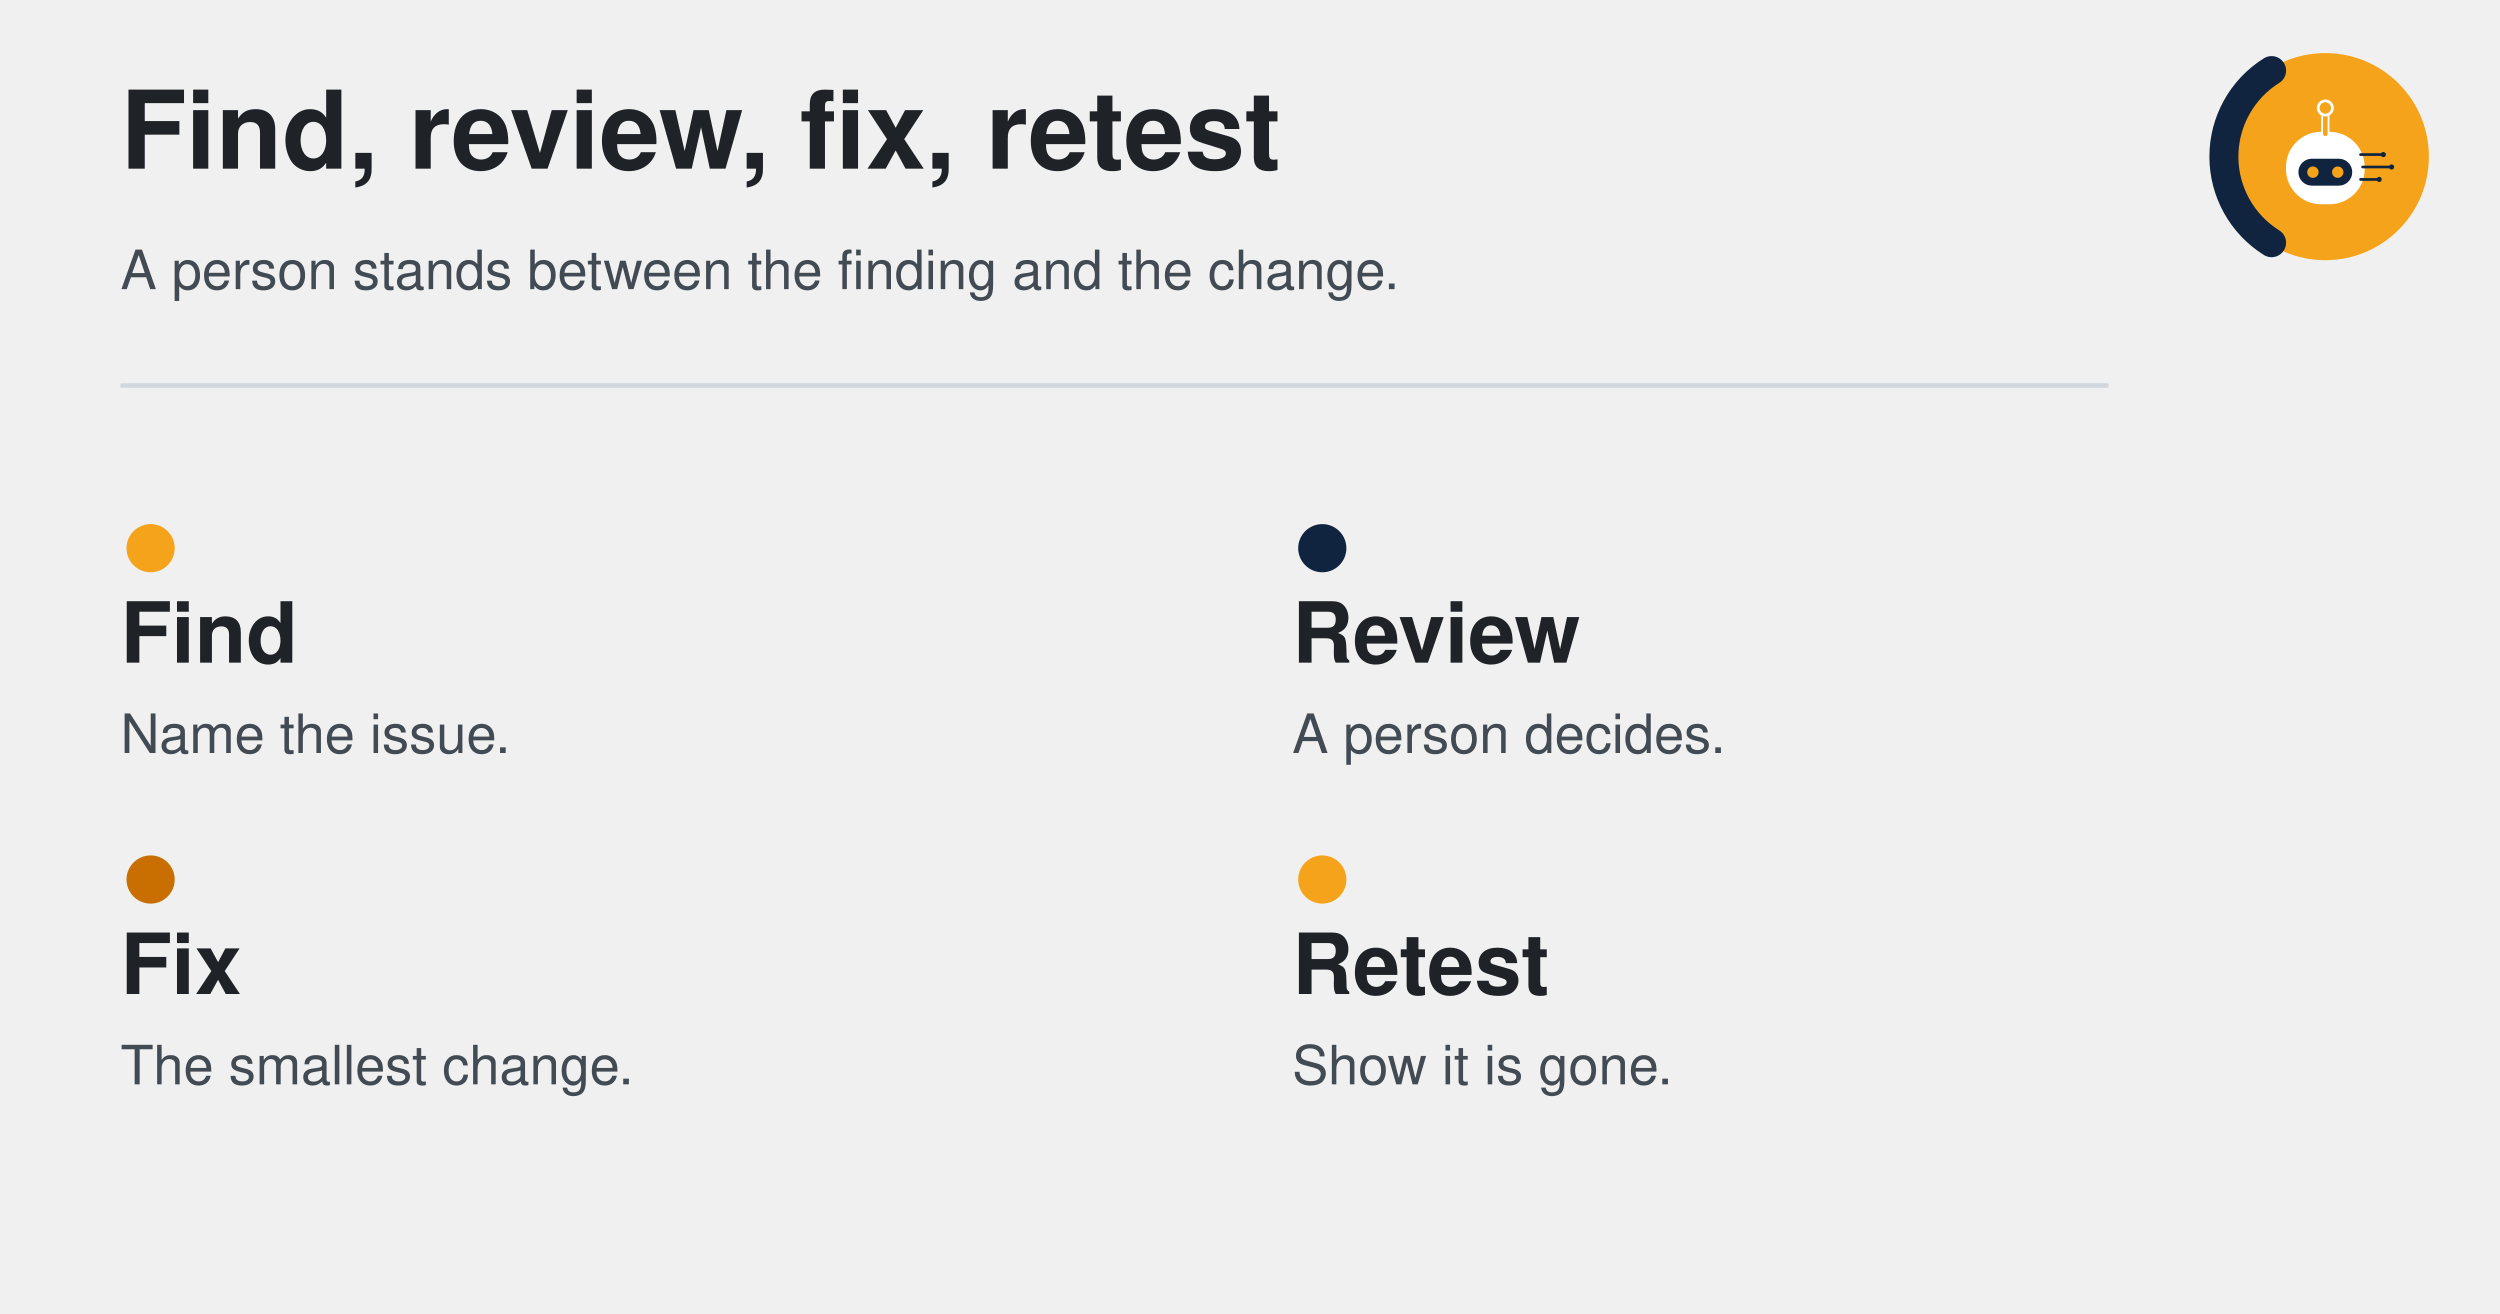
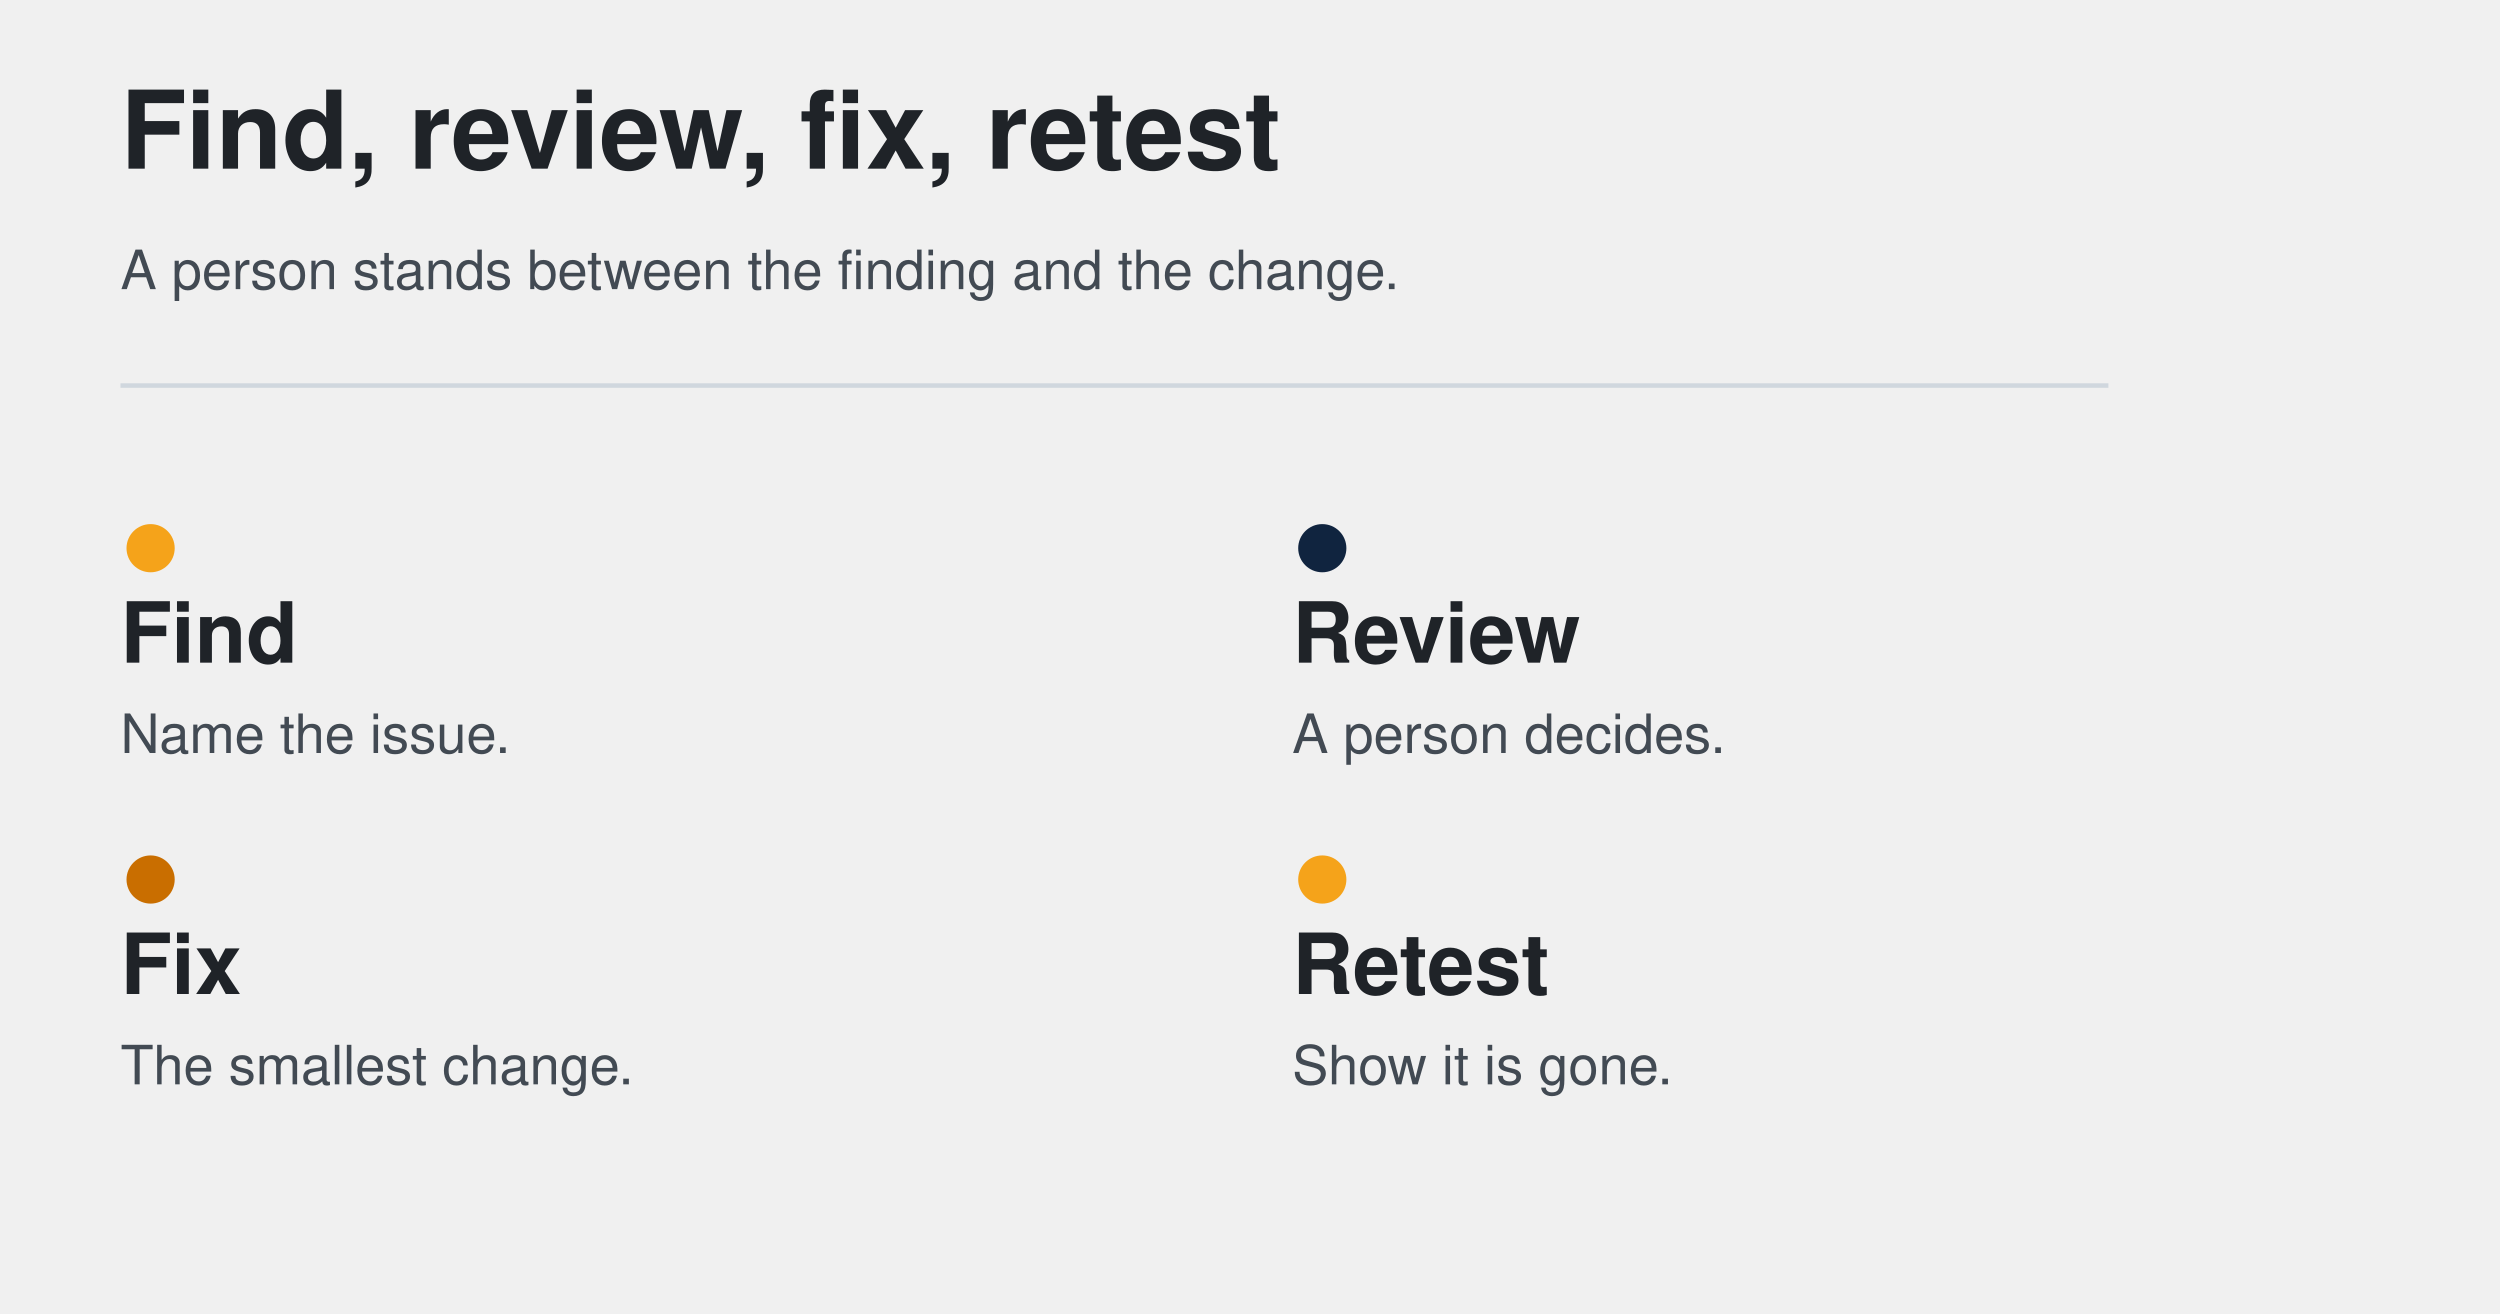
<svg xmlns="http://www.w3.org/2000/svg" width="830" height="436" viewBox="0 0 830 436" role="img" aria-labelledby="title desc">
  <defs>
    <linearGradient id="security-loop-light-bar" x1="0" y1="0" x2="1" y2="0">
      <stop offset="0" stop-color="#10243F" />
      <stop offset="1" stop-color="#F5A31A" />
    </linearGradient>
  </defs>
  <text x="40" y="56" fill="#1F2328" font-family="Segoe UI, Helvetica, Arial, sans-serif" font-size="36" font-weight="600" text-anchor="start">Find, review, fix, retest</text>
-   <g transform="translate(728.00,8.00) scale(0.3438)">
-     <circle cx="128" cy="128" r="100" fill="#F5A31A" />
-     <path d="M 76.1,44.9 A 98,98 0 0 0 76.1,211.1" fill="none" stroke="#10243F" stroke-width="28" stroke-linecap="round" />
-     <g transform="translate(128,138)">
-       <rect x="-38" y="-34" width="76" height="70" rx="34" fill="#FFFFFF" />
-       <line x1="0" y1="-32" x2="0" y2="-50" stroke="#FFFFFF" stroke-width="8" stroke-linecap="round" />
-       <line x1="0" y1="-32" x2="0" y2="-50" stroke="#F5A31A" stroke-width="4.4" stroke-linecap="round" />
-       <circle cx="0" cy="-57" r="8.2" fill="#FFFFFF" />
-       <circle cx="0" cy="-57" r="5.5" fill="#F5A31A" />
-       <rect x="-26" y="-8" width="52" height="26" rx="13" fill="#10243F" />
-       <circle cx="-12" cy="5" r="5.5" fill="#F5A31A" />
-       <circle cx="12" cy="5" r="5.5" fill="#F5A31A" />
-       <g fill="none" stroke="#10243F" stroke-width="2.6" stroke-linecap="round">
-         <path d="M 34,-12 H 54" />
-         <path d="M 36,0 H 62" />
-         <path d="M 34,12 H 50" />
-       </g>
-       <g fill="#10243F">
-         <circle cx="56" cy="-12" r="2.5" />
-         <circle cx="64" cy="0" r="2.5" />
-         <circle cx="52" cy="12" r="2.5" />
-       </g>
-     </g>
-   </g>
  <text x="40" y="96" fill="#424A53" font-family="Segoe UI, Helvetica, Arial, sans-serif" font-size="18" font-weight="400" text-anchor="start">A person stands between the finding and the change.</text>
  <line x1="40" y1="128" x2="700" y2="128" stroke="#D0D7DE" stroke-width="1.5" />
  <circle cx="50.0" cy="182" r="8" fill="#F5A31A" />
  <text x="40.0" y="220" fill="#1F2328" font-family="Segoe UI, Helvetica, Arial, sans-serif" font-size="28" font-weight="600" text-anchor="start">Find</text>
  <text x="40.0" y="250" fill="#424A53" font-family="Segoe UI, Helvetica, Arial, sans-serif" font-size="18" font-weight="400" text-anchor="start">Name the issue.</text>
  <circle cx="439.0" cy="182" r="8" fill="#10243F" />
  <text x="429.0" y="220" fill="#1F2328" font-family="Segoe UI, Helvetica, Arial, sans-serif" font-size="28" font-weight="600" text-anchor="start">Review</text>
  <text x="429.0" y="250" fill="#424A53" font-family="Segoe UI, Helvetica, Arial, sans-serif" font-size="18" font-weight="400" text-anchor="start">A person decides.</text>
  <circle cx="50.0" cy="292" r="8" fill="#C96E00" />
  <text x="40.0" y="330" fill="#1F2328" font-family="Segoe UI, Helvetica, Arial, sans-serif" font-size="28" font-weight="600" text-anchor="start">Fix</text>
  <text x="40.0" y="360" fill="#424A53" font-family="Segoe UI, Helvetica, Arial, sans-serif" font-size="18" font-weight="400" text-anchor="start">The smallest change.</text>
  <circle cx="439.0" cy="292" r="8" fill="#F5A31A" />
  <text x="429.0" y="330" fill="#1F2328" font-family="Segoe UI, Helvetica, Arial, sans-serif" font-size="28" font-weight="600" text-anchor="start">Retest</text>
  <text x="429.0" y="360" fill="#424A53" font-family="Segoe UI, Helvetica, Arial, sans-serif" font-size="18" font-weight="400" text-anchor="start">Show it is gone.</text>
</svg>
